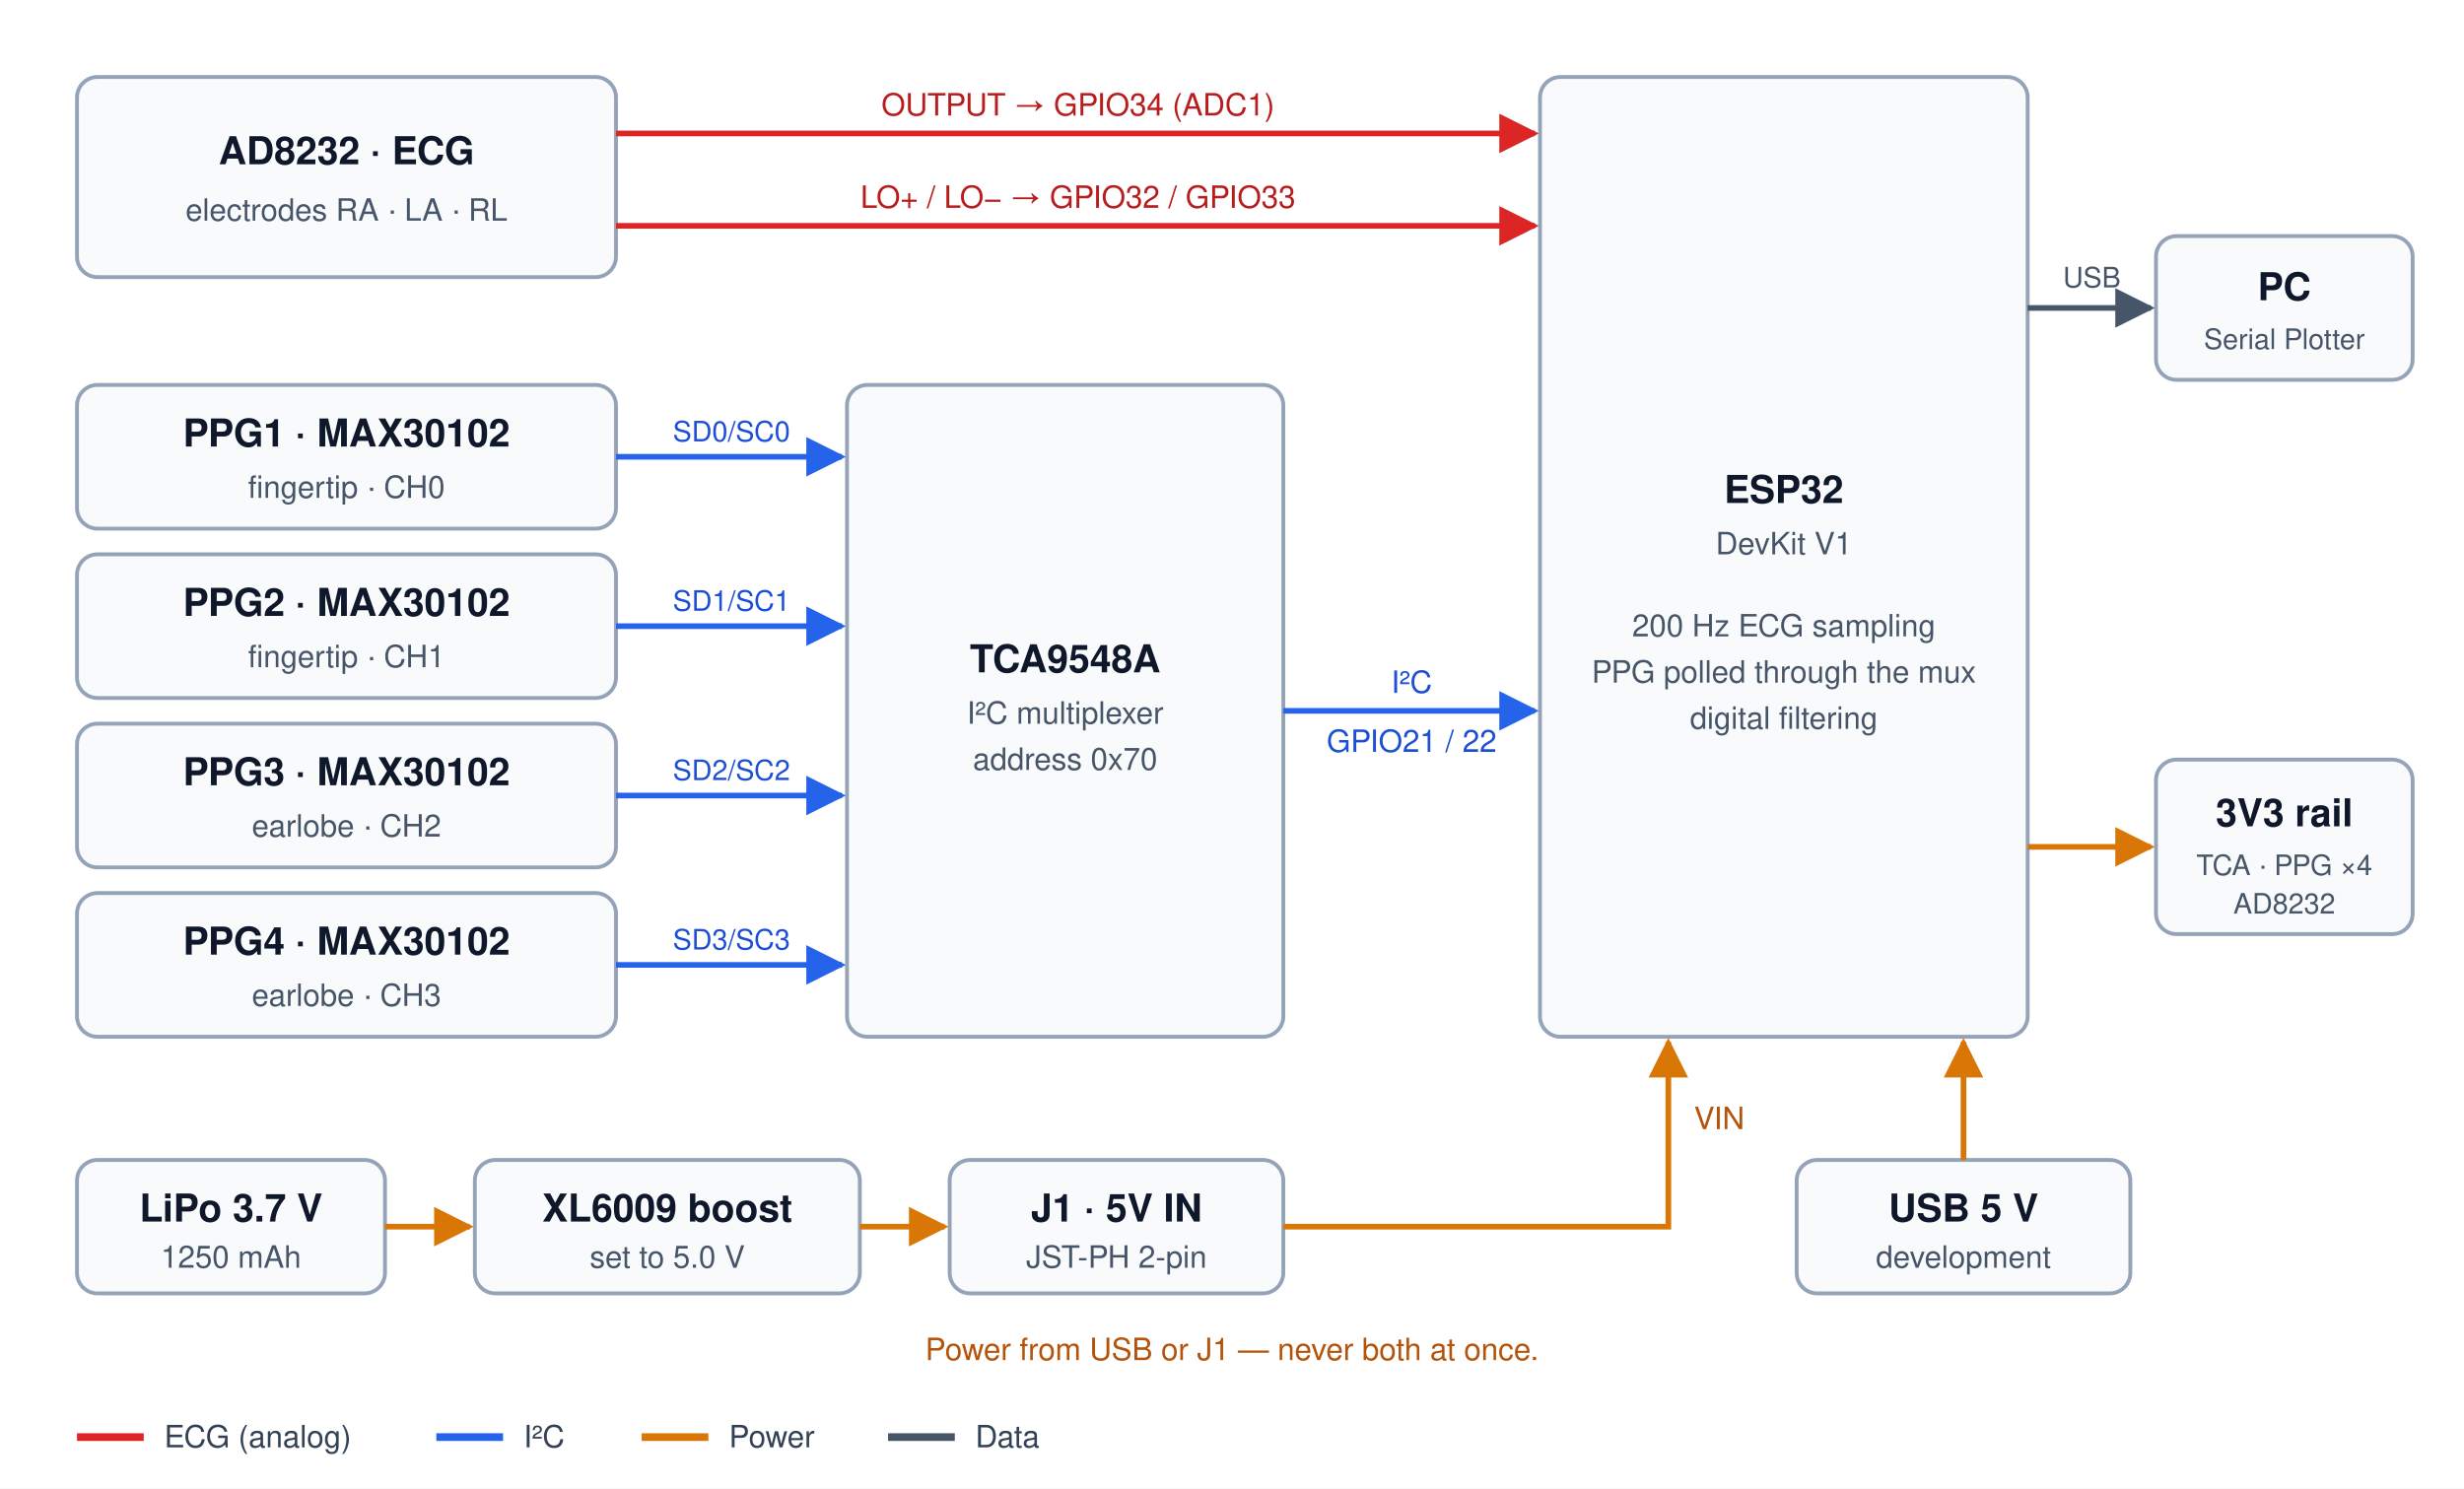
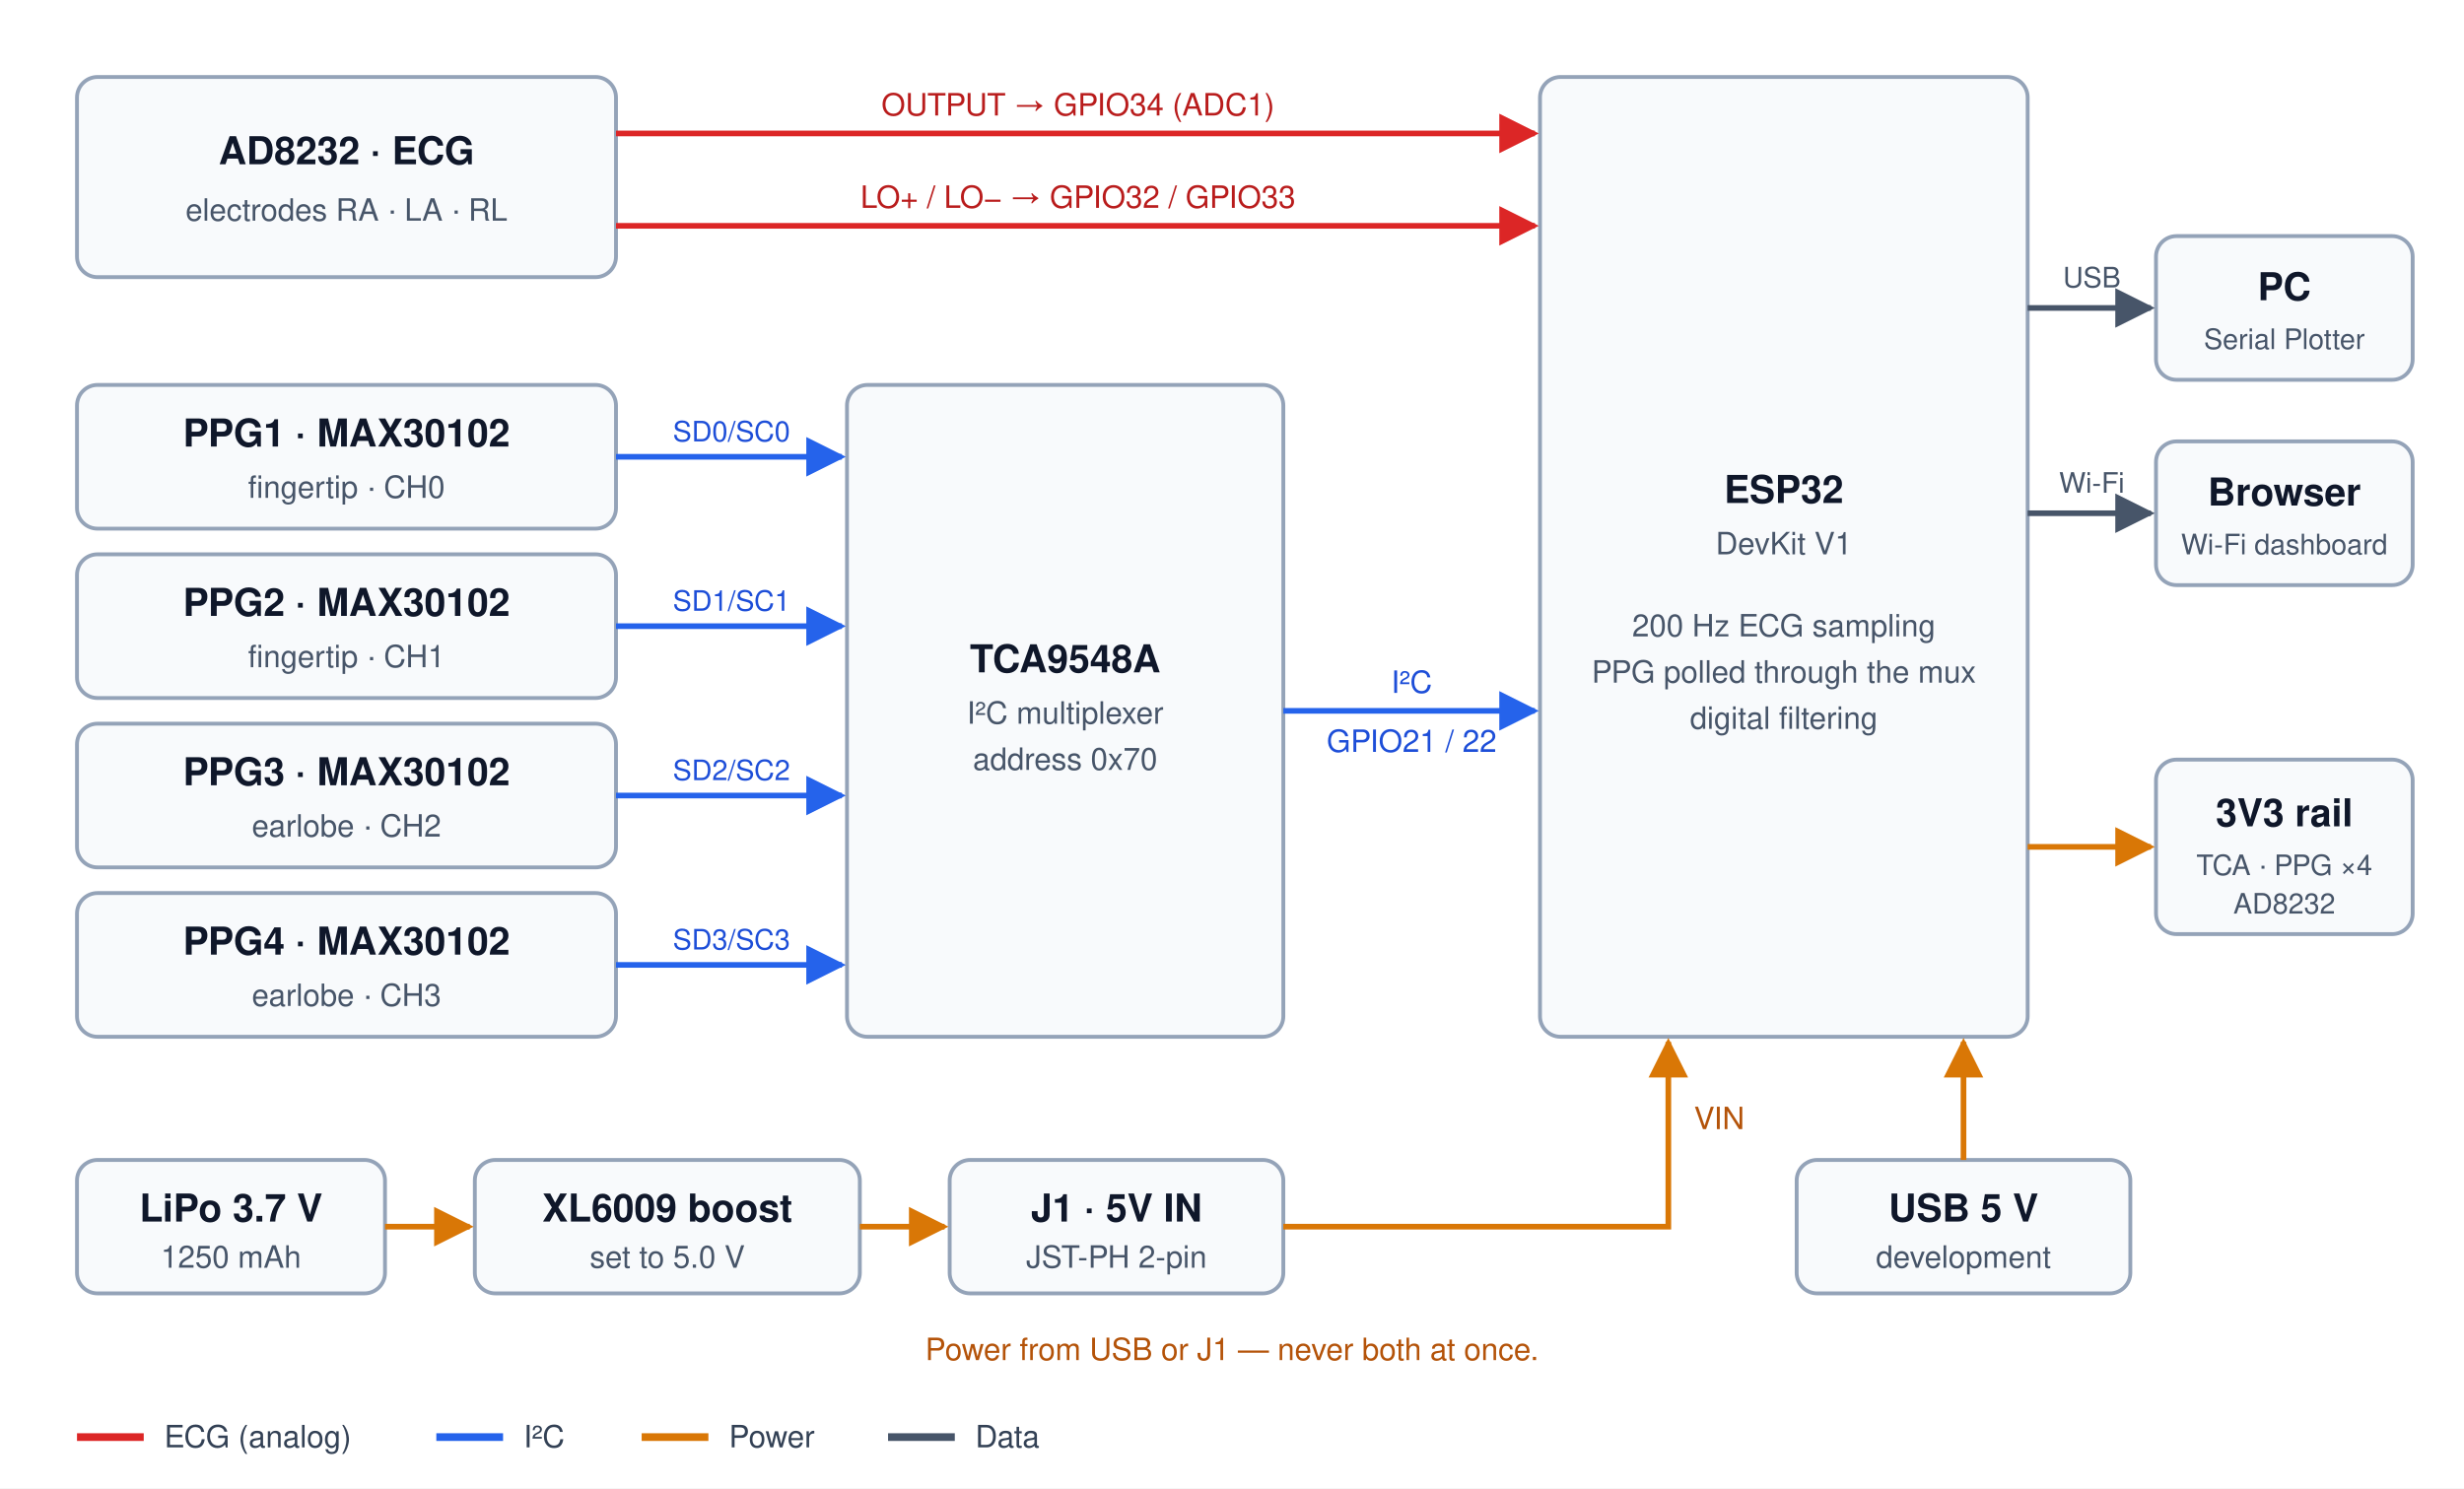
<svg xmlns="http://www.w3.org/2000/svg" width="960" height="580" viewBox="0 0 960 580" font-family="Segoe UI, Helvetica, Arial, sans-serif">
  <defs>
    <marker id="aEcg" viewBox="0 0 10 10" refX="9" refY="5" markerWidth="7" markerHeight="7" orient="auto">
      <path d="M0,0 L10,5 L0,10 z" fill="#dc2626" />
    </marker>
    <marker id="aI2c" viewBox="0 0 10 10" refX="9" refY="5" markerWidth="7" markerHeight="7" orient="auto">
      <path d="M0,0 L10,5 L0,10 z" fill="#2563eb" />
    </marker>
    <marker id="aPwr" viewBox="0 0 10 10" refX="9" refY="5" markerWidth="7" markerHeight="7" orient="auto">
      <path d="M0,0 L10,5 L0,10 z" fill="#d97706" />
    </marker>
    <marker id="aDat" viewBox="0 0 10 10" refX="9" refY="5" markerWidth="7" markerHeight="7" orient="auto">
      <path d="M0,0 L10,5 L0,10 z" fill="#475569" />
    </marker>
  </defs>
  <rect width="960" height="580" fill="#ffffff" />
  <g fill="#f8fafc" stroke="#94a3b8" stroke-width="1.5">
    <rect x="30" y="30" width="210" height="78" rx="8" />
    <rect x="30" y="150" width="210" height="56" rx="8" />
    <rect x="30" y="216" width="210" height="56" rx="8" />
    <rect x="30" y="282" width="210" height="56" rx="8" />
    <rect x="30" y="348" width="210" height="56" rx="8" />
    <rect x="330" y="150" width="170" height="254" rx="8" />
    <rect x="600" y="30" width="190" height="374" rx="8" />
    <rect x="840" y="92" width="100" height="56" rx="8" />
+     <rect x="840" y="172" width="100" height="56" rx="8" />
    <rect x="840" y="296" width="100" height="68" rx="8" />
    <rect x="30" y="452" width="120" height="52" rx="8" />
    <rect x="185" y="452" width="150" height="52" rx="8" />
    <rect x="370" y="452" width="130" height="52" rx="8" />
    <rect x="700" y="452" width="130" height="52" rx="8" />
  </g>
  <g text-anchor="middle" fill="#0f172a" font-weight="600" font-size="15">
    <text x="135" y="64">AD8232 · ECG</text>
    <text x="135" y="174">PPG1 · MAX30102</text>
    <text x="135" y="240">PPG2 · MAX30102</text>
    <text x="135" y="306">PPG3 · MAX30102</text>
    <text x="135" y="372">PPG4 · MAX30102</text>
    <text x="415" y="262">TCA9548A</text>
    <text x="695" y="196">ESP32</text>
    <text x="890" y="117">PC</text>
+     <text x="890" y="197">Browser</text>
    <text x="890" y="322">3V3 rail</text>
    <text x="90" y="476">LiPo 3.7 V</text>
    <text x="260" y="476">XL6009 boost</text>
    <text x="435" y="476">J1 · 5V IN</text>
    <text x="765" y="476">USB 5 V</text>
  </g>
  <g text-anchor="middle" fill="#475569" font-size="12">
    <text x="135" y="86">electrodes RA · LA · RL</text>
    <text x="135" y="194">fingertip · CH0</text>
    <text x="135" y="260">fingertip · CH1</text>
    <text x="135" y="326">earlobe · CH2</text>
    <text x="135" y="392">earlobe · CH3</text>
    <text x="415" y="282">I²C multiplexer</text>
    <text x="415" y="300">address 0x70</text>
    <text x="695" y="216">DevKit V1</text>
    <text x="695" y="248">200 Hz ECG sampling</text>
    <text x="695" y="266">PPG polled through the mux</text>
    <text x="695" y="284">digital filtering</text>
    <text x="890" y="136" font-size="11">Serial Plotter</text>
+     <text x="890" y="216" font-size="11">Wi-Fi dashboard</text>
    <text x="890" y="341" font-size="11">TCA · PPG ×4</text>
    <text x="890" y="356" font-size="11">AD8232</text>
    <text x="90" y="494">1250 mAh</text>
    <text x="260" y="494">set to 5.0 V</text>
    <text x="435" y="494">JST-PH 2-pin</text>
    <text x="765" y="494">development</text>
  </g>
  <g stroke="#dc2626" stroke-width="2.2" fill="none" marker-end="url(#aEcg)">
    <line x1="240" y1="52" x2="598" y2="52" />
    <line x1="240" y1="88" x2="598" y2="88" />
  </g>
  <g text-anchor="middle" fill="#b91c1c" font-size="12">
    <text x="420" y="45">OUTPUT → GPIO34 (ADC1)</text>
    <text x="420" y="81">LO+ / LO− → GPIO32 / GPIO33</text>
  </g>
  <g stroke="#2563eb" stroke-width="2.2" fill="none" marker-end="url(#aI2c)">
    <line x1="240" y1="178" x2="328" y2="178" />
    <line x1="240" y1="244" x2="328" y2="244" />
    <line x1="240" y1="310" x2="328" y2="310" />
    <line x1="240" y1="376" x2="328" y2="376" />
    <line x1="500" y1="277" x2="598" y2="277" />
  </g>
  <g text-anchor="middle" fill="#1d4ed8" font-size="11">
    <text x="285" y="172">SD0/SC0</text>
    <text x="285" y="238">SD1/SC1</text>
    <text x="285" y="304">SD2/SC2</text>
    <text x="285" y="370">SD3/SC3</text>
    <text x="550" y="270" font-size="12">I²C</text>
    <text x="550" y="293" font-size="12">GPIO21 / 22</text>
  </g>
  <line x1="790" y1="120" x2="838" y2="120" stroke="#475569" stroke-width="2.2" marker-end="url(#aDat)" />
  <text x="815" y="112" text-anchor="middle" fill="#475569" font-size="11">USB</text>
+   <line x1="790" y1="200" x2="838" y2="200" stroke="#475569" stroke-width="2.2" marker-end="url(#aDat)" />
+   <text x="815" y="192" text-anchor="middle" fill="#475569" font-size="11">Wi-Fi</text>
  <g stroke="#d97706" stroke-width="2.2" fill="none" marker-end="url(#aPwr)">
    <line x1="790" y1="330" x2="838" y2="330" />
    <line x1="150" y1="478" x2="183" y2="478" />
    <line x1="335" y1="478" x2="368" y2="478" />
    <polyline points="500,478 650,478 650,406" />
    <line x1="765" y1="452" x2="765" y2="406" />
  </g>
  <g fill="#b45309" font-size="12">
    <text x="660" y="440">VIN</text>
    <text x="480" y="530" text-anchor="middle">Power from USB or J1 — never both at once.</text>
  </g>
  <g font-size="12" fill="#334155" stroke-width="3">
    <line x1="30" y1="560" x2="56" y2="560" stroke="#dc2626" />
    <text x="64" y="564">ECG (analog)</text>
    <line x1="170" y1="560" x2="196" y2="560" stroke="#2563eb" />
    <text x="204" y="564">I²C</text>
    <line x1="250" y1="560" x2="276" y2="560" stroke="#d97706" />
    <text x="284" y="564">Power</text>
    <line x1="346" y1="560" x2="372" y2="560" stroke="#475569" />
    <text x="380" y="564">Data</text>
  </g>
</svg>
